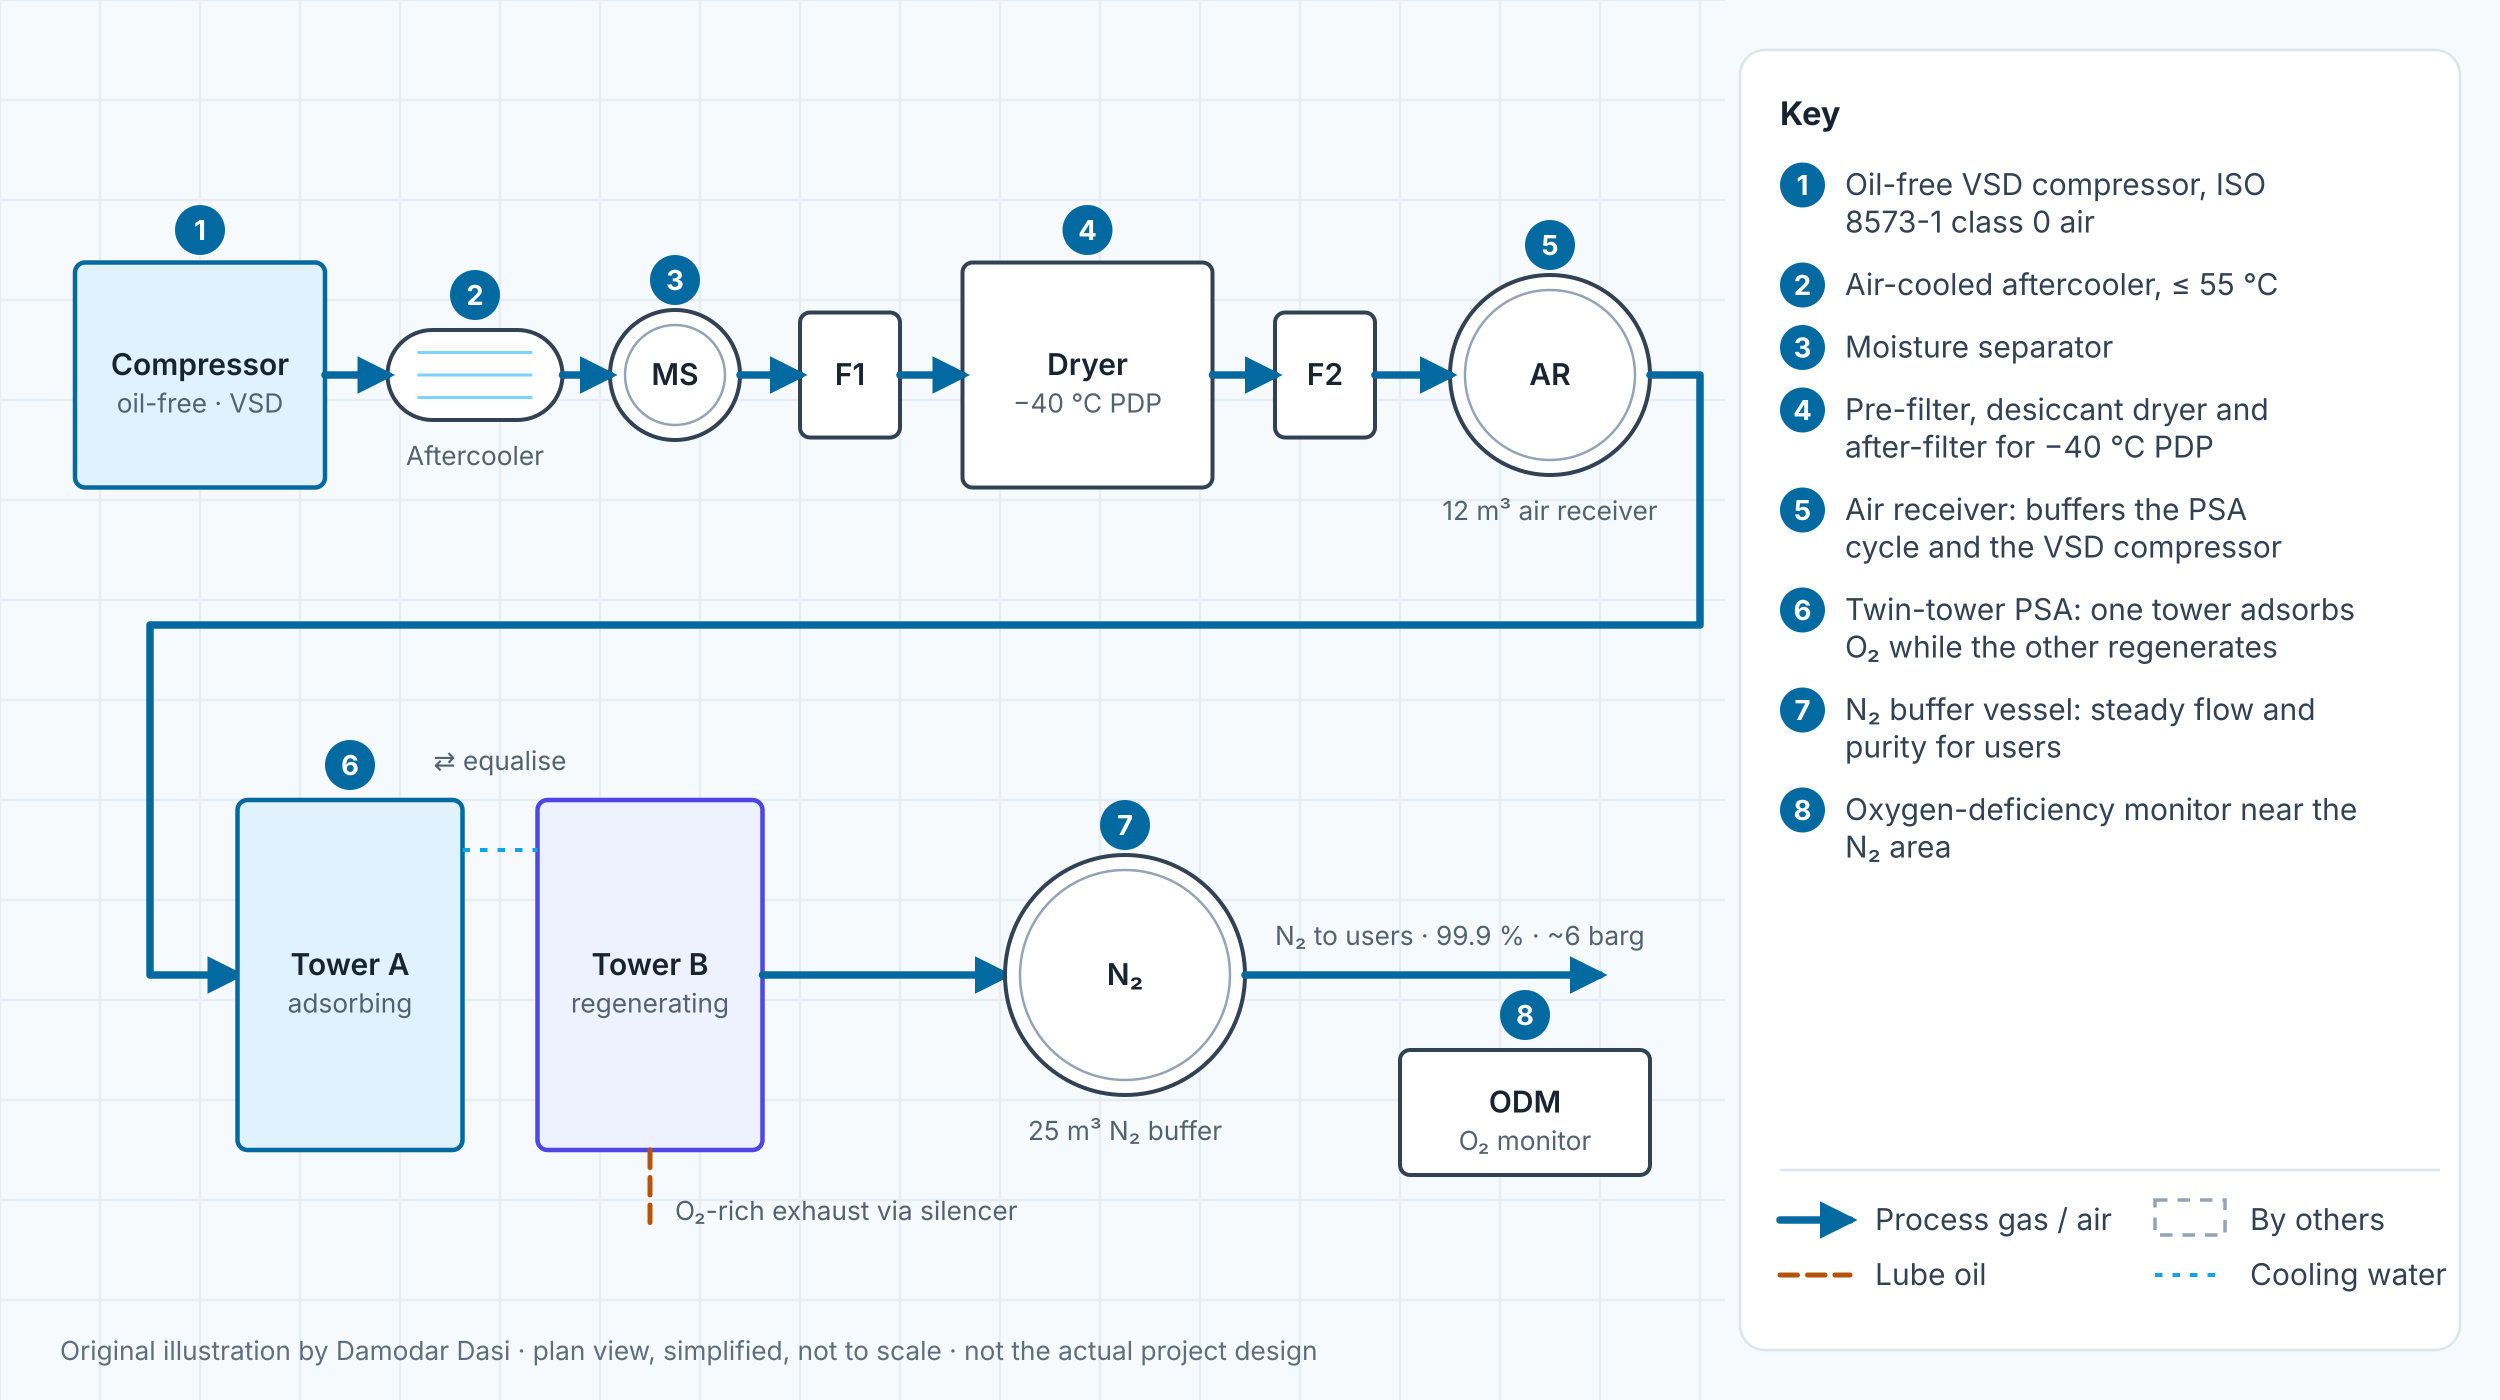
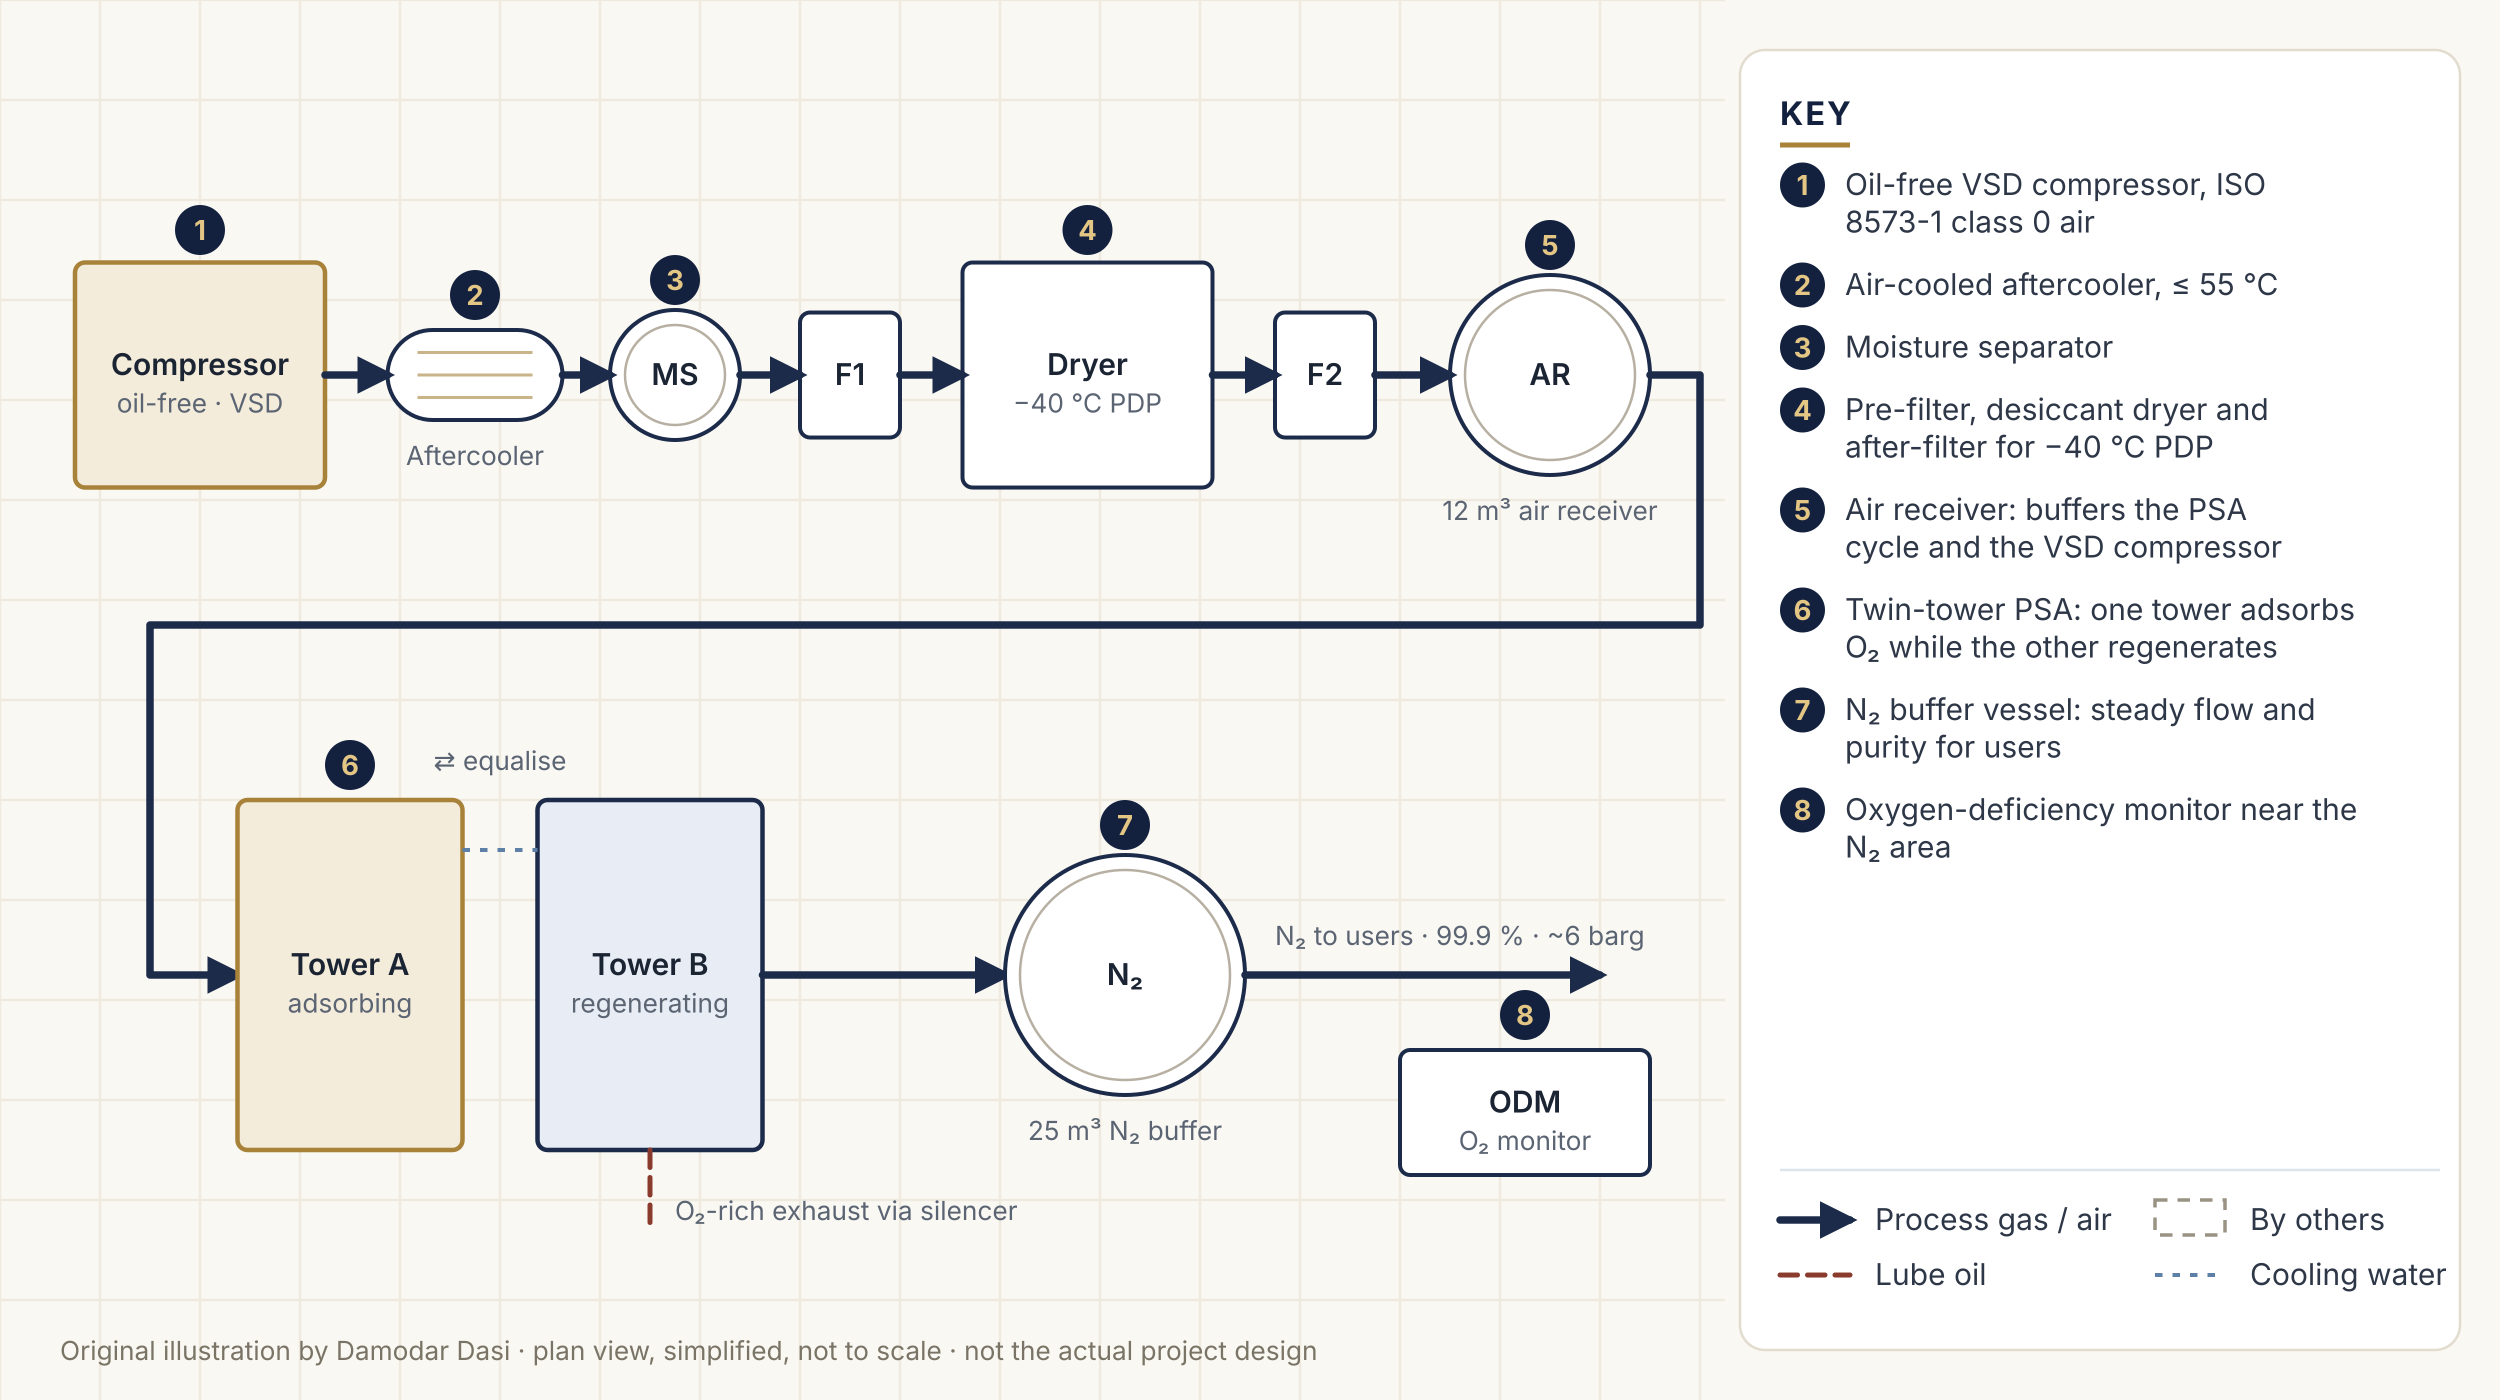
<svg xmlns="http://www.w3.org/2000/svg" class="ly" viewBox="0 0 1000 560" role="img" aria-labelledby="lyp01-t lyp01-d">
  <style>
.ly{font-family:Inter,system-ui,sans-serif}
- .ly .bg{fill:#F7FAFC}
- .ly .grid{stroke:#E6EDF3;stroke-width:1}
- .ly .frm{fill:#EEF3F7;stroke:#7B8B9B;stroke-width:1.6}
- .ly .frm2{fill:none;stroke:#7B8B9B;stroke-width:1;stroke-dasharray:6 5}
- .ly .eq{fill:#FFFFFF;stroke:#334155;stroke-width:1.6}
- .ly .eqa{fill:#E0F2FE;stroke:#0369A1;stroke-width:1.8}
- .ly .eqx{fill:#EEF2FF;stroke:#4F46E5;stroke-width:1.8}
- .ly .cust{fill:#FFFFFF;stroke:#94A3B8;stroke-width:1.4;stroke-dasharray:5 4}
- .ly .fin{stroke:#94A3B8;stroke-width:1}
- .ly .tube{stroke:#7DD3FC;stroke-width:1.2}
- .ly .gas{fill:none;stroke:#0369A1;stroke-width:3;stroke-linecap:round;stroke-linejoin:round}
- .ly .oil{fill:none;stroke:#B45309;stroke-width:2;stroke-dasharray:7 4;stroke-linecap:round}
- .ly .cw{fill:none;stroke:#0EA5E9;stroke-width:1.6;stroke-dasharray:3 4}
- .ly .shaft{stroke:#334155;stroke-width:3}
- .ly .t{fill:#182431;font-size:12px;font-weight:600}
- .ly .ts{fill:#536273;font-size:10.5px}
+ .ly .bg{fill:#FAF8F3}
+ .ly .grid{stroke:#EFEAE0;stroke-width:1}
+ .ly .frm{fill:#F1EDE4;stroke:#8C8475;stroke-width:1.6}
+ .ly .frm2{fill:none;stroke:#8C8475;stroke-width:1;stroke-dasharray:6 5}
+ .ly .eq{fill:#FFFFFF;stroke:#1C2B4A;stroke-width:1.6}
+ .ly .eqa{fill:#F4ECDB;stroke:#A9823A;stroke-width:1.8}
+ .ly .eqx{fill:#E8ECF4;stroke:#1C2B4A;stroke-width:1.8}
+ .ly .cust{fill:#FFFFFF;stroke:#9A9384;stroke-width:1.4;stroke-dasharray:5 4}
+ .ly .fin{stroke:#B7B0A2;stroke-width:1}
+ .ly .tube{stroke:#C9B48A;stroke-width:1.2}
+ .ly .gas{fill:none;stroke:#1C2B4A;stroke-width:3;stroke-linecap:round;stroke-linejoin:round}
+ .ly .oil{fill:none;stroke:#8A3B2E;stroke-width:2;stroke-dasharray:7 4;stroke-linecap:round}
+ .ly .cw{fill:none;stroke:#5E7FA6;stroke-width:1.6;stroke-dasharray:3 4}
+ .ly .shaft{stroke:#1C2B4A;stroke-width:3}
+ .ly .t{fill:#1B2433;font-size:12px;font-weight:600}
+ .ly .ts{fill:#5B6472;font-size:10.5px}
.ly .tc{text-anchor:middle}
- .ly .bdg{fill:#0369A1}
- .ly .bdt{fill:#fff;font-size:11px;font-weight:700;text-anchor:middle}
- .ly .lgh{fill:#182431;font-size:13px;font-weight:700}
- .ly .lg{fill:#334155;font-size:12px}
- .ly .note{fill:#5F6E7E;font-size:10.5px}
- .ly .pnl{fill:#FFFFFF;stroke:#DCE4EC}
+ .ly .bdg{fill:#13213F}
+ .ly .bdt{fill:#E3C584;font-size:11px;font-weight:700;text-anchor:middle}
+ .ly .lgh{fill:#13213F;font-size:13px;font-weight:700;letter-spacing:.06em}
+ .ly .lg{fill:#2E3747;font-size:12px}
+ .ly .note{fill:#7A7466;font-size:10.5px}
+ .ly .pnl{fill:#FFFFFF;stroke:#E2DCCF}
</style>
  <defs>
    <marker id="ar" viewBox="0 0 10 10" refX="8" refY="5" markerWidth="5" markerHeight="5" orient="auto">
-       <path d="M0 0L10 5L0 10z" fill="#0369A1" />
+       <path d="M0 0L10 5L0 10z" fill="#1C2B4A" />
    </marker>
  </defs>
  <rect class="bg" width="1000" height="560" />
  <line class="grid" x1="0" y1="0" x2="0" y2="560" />
  <line class="grid" x1="40" y1="0" x2="40" y2="560" />
  <line class="grid" x1="80" y1="0" x2="80" y2="560" />
  <line class="grid" x1="120" y1="0" x2="120" y2="560" />
  <line class="grid" x1="160" y1="0" x2="160" y2="560" />
  <line class="grid" x1="200" y1="0" x2="200" y2="560" />
  <line class="grid" x1="240" y1="0" x2="240" y2="560" />
  <line class="grid" x1="280" y1="0" x2="280" y2="560" />
  <line class="grid" x1="320" y1="0" x2="320" y2="560" />
  <line class="grid" x1="360" y1="0" x2="360" y2="560" />
  <line class="grid" x1="400" y1="0" x2="400" y2="560" />
  <line class="grid" x1="440" y1="0" x2="440" y2="560" />
  <line class="grid" x1="480" y1="0" x2="480" y2="560" />
  <line class="grid" x1="520" y1="0" x2="520" y2="560" />
  <line class="grid" x1="560" y1="0" x2="560" y2="560" />
  <line class="grid" x1="600" y1="0" x2="600" y2="560" />
  <line class="grid" x1="640" y1="0" x2="640" y2="560" />
  <line class="grid" x1="680" y1="0" x2="680" y2="560" />
  <line class="grid" x1="0" y1="0" x2="690" y2="0" />
  <line class="grid" x1="0" y1="40" x2="690" y2="40" />
  <line class="grid" x1="0" y1="80" x2="690" y2="80" />
  <line class="grid" x1="0" y1="120" x2="690" y2="120" />
  <line class="grid" x1="0" y1="160" x2="690" y2="160" />
  <line class="grid" x1="0" y1="200" x2="690" y2="200" />
  <line class="grid" x1="0" y1="240" x2="690" y2="240" />
  <line class="grid" x1="0" y1="280" x2="690" y2="280" />
  <line class="grid" x1="0" y1="320" x2="690" y2="320" />
  <line class="grid" x1="0" y1="360" x2="690" y2="360" />
  <line class="grid" x1="0" y1="400" x2="690" y2="400" />
  <line class="grid" x1="0" y1="440" x2="690" y2="440" />
  <line class="grid" x1="0" y1="480" x2="690" y2="480" />
  <line class="grid" x1="0" y1="520" x2="690" y2="520" />
  <rect class="eqa" x="30" y="105" width="100" height="90" rx="4" />
  <text class="t tc" x="80.0" y="150.0">Compressor</text>
  <text class="ts tc" x="80.0" y="165.0">oil-free · VSD</text>
  <rect class="eq" x="155" y="132" width="70" height="36" rx="18.0" />
  <line class="tube" x1="167" y1="141.0" x2="213" y2="141.0" />
  <line class="tube" x1="167" y1="150.0" x2="213" y2="150.0" />
  <line class="tube" x1="167" y1="159.0" x2="213" y2="159.0" />
  <text class="ts" x="190" y="186" text-anchor="middle">Aftercooler</text>
  <circle class="eq" cx="270" cy="150" r="26" />
  <circle class="fin" fill="none" cx="270" cy="150" r="20" />
  <text class="t tc" x="270" y="154">MS</text>
  <rect class="eq" x="320" y="125" width="40" height="50" rx="4" />
  <text class="t tc" x="340.0" y="154.0">F1</text>
  <rect class="eq" x="385" y="105" width="100" height="90" rx="4" />
  <text class="t tc" x="435.0" y="150.0">Dryer</text>
  <text class="ts tc" x="435.0" y="165.0">−40 °C PDP</text>
  <rect class="eq" x="510" y="125" width="40" height="50" rx="4" />
  <text class="t tc" x="530.0" y="154.0">F2</text>
  <circle class="eq" cx="620" cy="150" r="40" />
  <circle class="fin" fill="none" cx="620" cy="150" r="34" />
  <text class="t tc" x="620" y="154">AR</text>
  <text class="ts" x="620" y="208" text-anchor="middle">12 m³ air receiver</text>
  <path class="gas" d="M130,150 L155,150" marker-end="url(#ar)" />
  <path class="gas" d="M225,150 L244,150" marker-end="url(#ar)" />
  <path class="gas" d="M296,150 L320,150" marker-end="url(#ar)" />
  <path class="gas" d="M360,150 L385,150" marker-end="url(#ar)" />
  <path class="gas" d="M485,150 L510,150" marker-end="url(#ar)" />
  <path class="gas" d="M550,150 L580,150" marker-end="url(#ar)" />
  <path class="gas" d="M660,150 L680,150 L680,250 L60,250 L60,390 L95,390" marker-end="url(#ar)" />
  <rect class="eqa" x="95" y="320" width="90" height="140" rx="4" />
  <text class="t tc" x="140.0" y="390.0">Tower A</text>
  <text class="ts tc" x="140.0" y="405.0">adsorbing</text>
  <rect class="eqx" x="215" y="320" width="90" height="140" rx="4" />
  <text class="t tc" x="260.0" y="390.0">Tower B</text>
  <text class="ts tc" x="260.0" y="405.0">regenerating</text>
  <path class="cw" d="M185,340 H215" />
  <text class="ts" x="200" y="308" text-anchor="middle">⇄ equalise</text>
  <path class="gas" d="M305,390 L402,390" marker-end="url(#ar)" />
  <circle class="eq" cx="450" cy="390" r="48" />
  <circle class="fin" fill="none" cx="450" cy="390" r="42" />
  <text class="t tc" x="450" y="394">N₂</text>
  <text class="ts" x="450" y="456" text-anchor="middle">25 m³ N₂ buffer</text>
  <path class="gas" d="M498,390 L640,390" marker-end="url(#ar)" />
  <text class="ts" x="510" y="378" text-anchor="start">N₂ to users · 99.9 % · ~6 barg</text>
  <path class="oil" d="M260,460 L260,490" />
  <text class="ts" x="270" y="488" text-anchor="start">O₂-rich exhaust via silencer</text>
  <rect class="eq" x="560" y="420" width="100" height="50" rx="4" />
  <text class="t tc" x="610.0" y="445.0">ODM</text>
  <text class="ts tc" x="610.0" y="460.0">O₂ monitor</text>
  <circle class="bdg" cx="80" cy="92" r="10" />
  <text class="bdt" x="80" y="96">1</text>
  <circle class="bdg" cx="190" cy="118" r="10" />
  <text class="bdt" x="190" y="122">2</text>
  <circle class="bdg" cx="270" cy="112" r="10" />
  <text class="bdt" x="270" y="116">3</text>
  <circle class="bdg" cx="435" cy="92" r="10" />
  <text class="bdt" x="435" y="96">4</text>
  <circle class="bdg" cx="620" cy="98" r="10" />
  <text class="bdt" x="620" y="102">5</text>
  <circle class="bdg" cx="140" cy="306" r="10" />
  <text class="bdt" x="140" y="310">6</text>
  <circle class="bdg" cx="450" cy="330" r="10" />
  <text class="bdt" x="450" y="334">7</text>
  <circle class="bdg" cx="610" cy="406" r="10" />
  <text class="bdt" x="610" y="410">8</text>
  <rect class="pnl" x="696" y="20" width="288" height="520" rx="10" />
-   <text class="lgh" x="712" y="50">Key</text>
+   <text class="lgh" x="712" y="50">KEY</text>
+   <line x1="712" y1="58" x2="740" y2="58" stroke="#A9823A" stroke-width="2" />
  <circle class="bdg" cx="721" cy="74" r="9" />
  <text class="bdt" x="721" y="78">1</text>
  <text class="lg" x="738" y="78">Oil-free VSD compressor, ISO</text>
  <text class="lg" x="738" y="93">8573-1 class 0 air</text>
  <circle class="bdg" cx="721" cy="114" r="9" />
  <text class="bdt" x="721" y="118">2</text>
  <text class="lg" x="738" y="118">Air-cooled aftercooler, ≤ 55 °C</text>
  <circle class="bdg" cx="721" cy="139" r="9" />
  <text class="bdt" x="721" y="143">3</text>
  <text class="lg" x="738" y="143">Moisture separator</text>
  <circle class="bdg" cx="721" cy="164" r="9" />
  <text class="bdt" x="721" y="168">4</text>
  <text class="lg" x="738" y="168">Pre-filter, desiccant dryer and</text>
  <text class="lg" x="738" y="183">after-filter for −40 °C PDP</text>
  <circle class="bdg" cx="721" cy="204" r="9" />
  <text class="bdt" x="721" y="208">5</text>
  <text class="lg" x="738" y="208">Air receiver: buffers the PSA</text>
  <text class="lg" x="738" y="223">cycle and the VSD compressor</text>
  <circle class="bdg" cx="721" cy="244" r="9" />
  <text class="bdt" x="721" y="248">6</text>
  <text class="lg" x="738" y="248">Twin-tower PSA: one tower adsorbs</text>
  <text class="lg" x="738" y="263">O₂ while the other regenerates</text>
  <circle class="bdg" cx="721" cy="284" r="9" />
  <text class="bdt" x="721" y="288">7</text>
  <text class="lg" x="738" y="288">N₂ buffer vessel: steady flow and</text>
  <text class="lg" x="738" y="303">purity for users</text>
  <circle class="bdg" cx="721" cy="324" r="9" />
  <text class="bdt" x="721" y="328">8</text>
  <text class="lg" x="738" y="328">Oxygen-deficiency monitor near the</text>
  <text class="lg" x="738" y="343">N₂ area</text>
  <line x1="712" y1="468" x2="976" y2="468" stroke="#DCE4EC" />
  <path class="gas" d="M712,488 h28" marker-end="url(#ar)" />
  <text class="lg" x="750" y="492">Process gas / air</text>
  <path class="oil" d="M712,510 h28" />
  <text class="lg" x="750" y="514">Lube oil</text>
  <path class="cw" d="M862,510 h28" />
  <text class="lg" x="900" y="514">Cooling water</text>
  <rect class="cust" x="862" y="480" width="28" height="14" />
  <text class="lg" x="900" y="492">By others</text>
  <text class="note" x="24" y="544">Original illustration by Damodar Dasi · plan view, simplified, not to scale · not the actual project design</text>
</svg>
